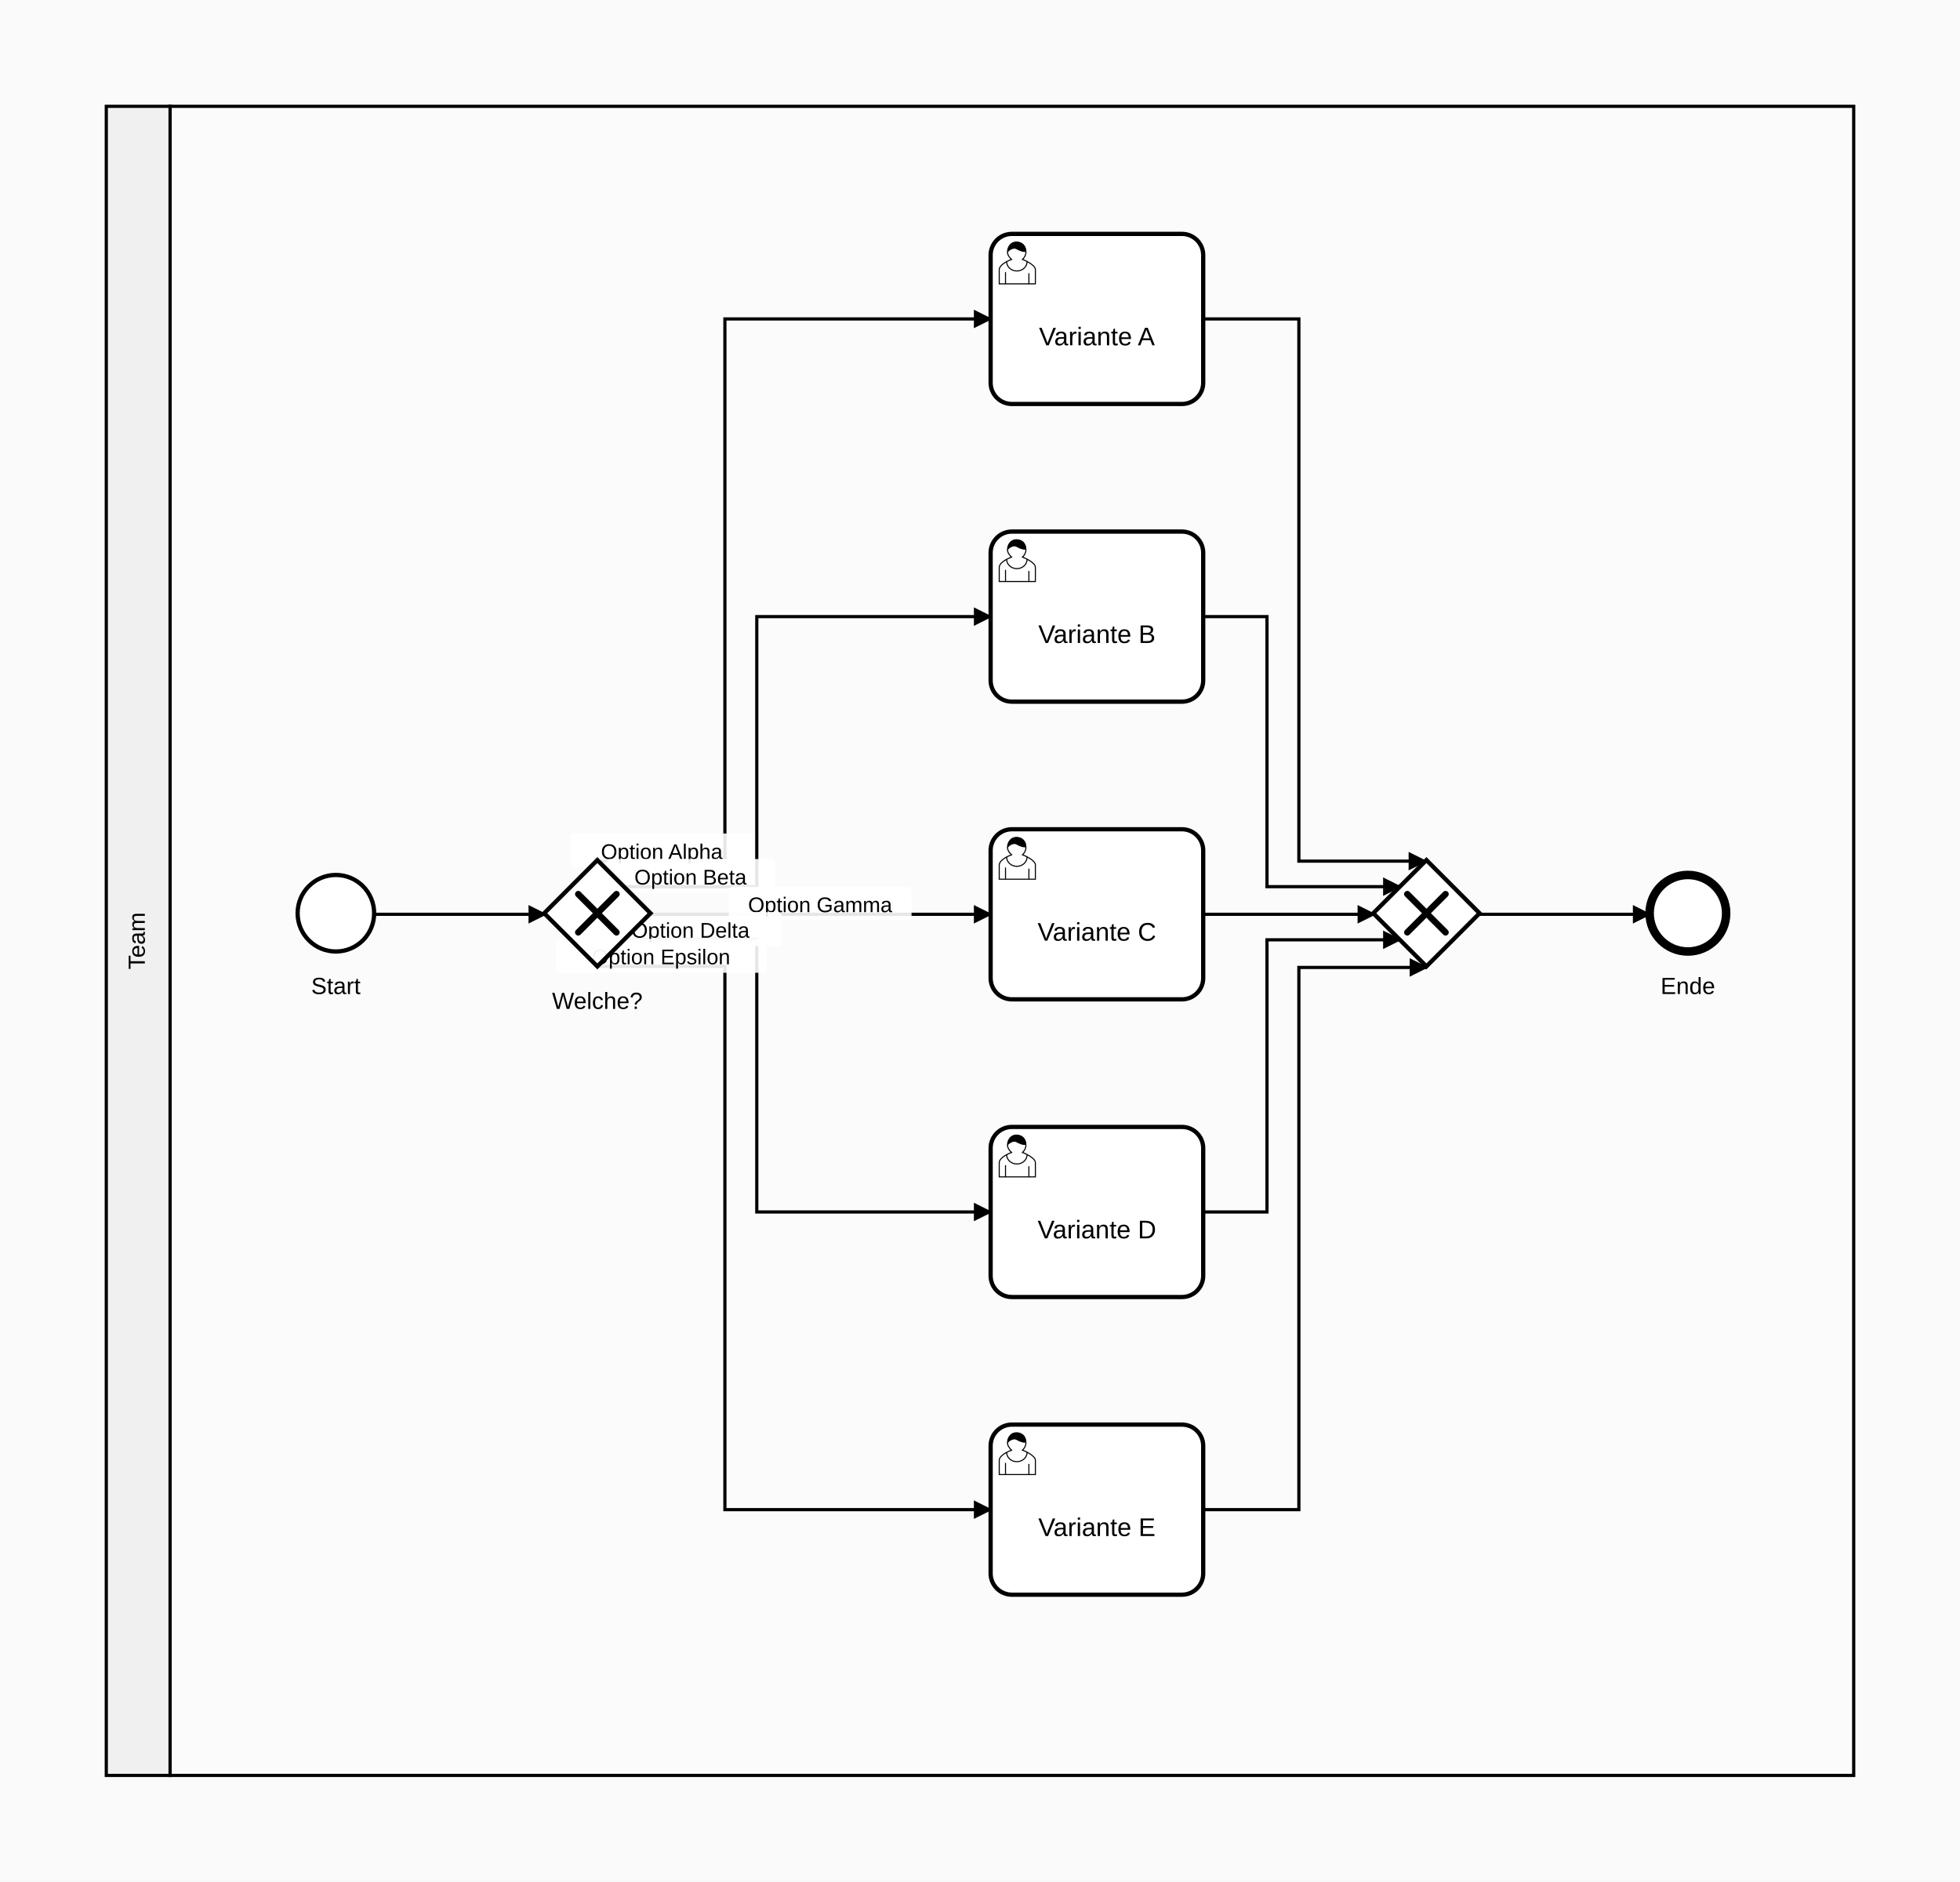
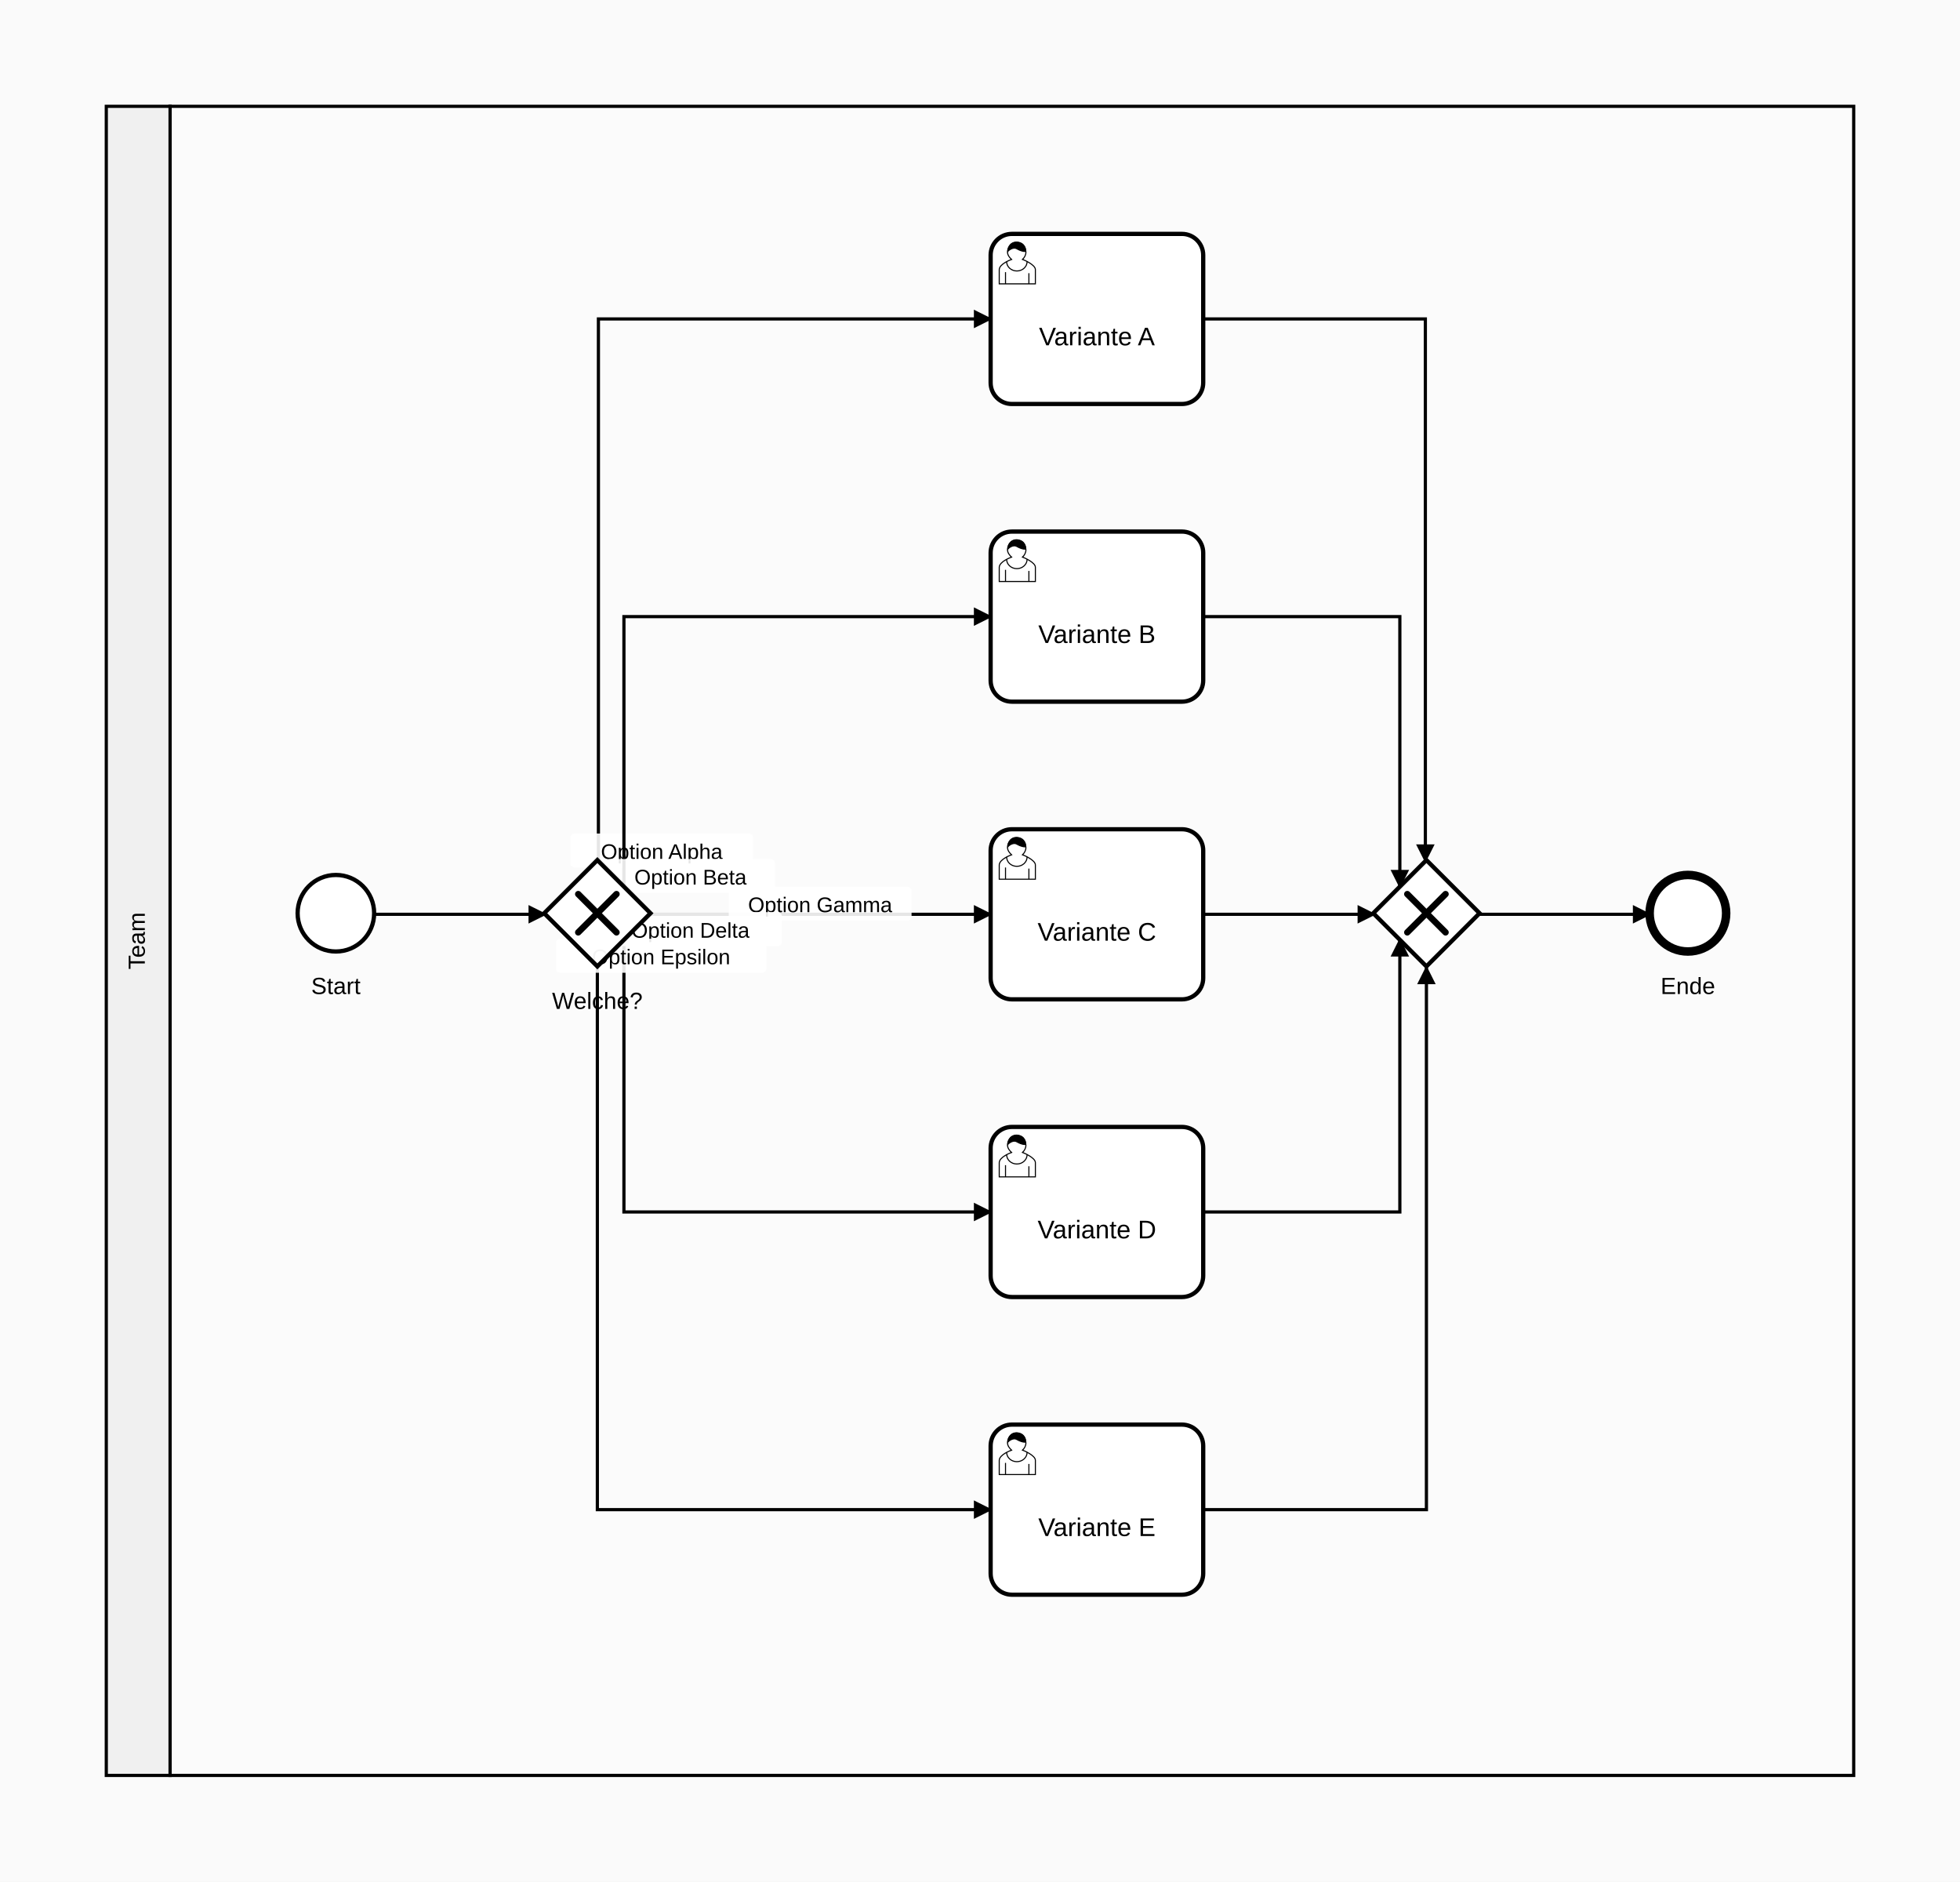
<svg xmlns="http://www.w3.org/2000/svg" width="922" height="885" viewBox="0 0 922 885" font-family="Arial, sans-serif">
  <defs>
    <marker id="seq-end" viewBox="0 0 20 20" refX="11" refY="10" markerWidth="10" markerHeight="10" orient="auto">
      <path d="M 1 5 L 11 10 L 1 15 Z" fill="#000000" stroke="#000000" stroke-width="1" />
    </marker>
    <marker id="seq-default-src" viewBox="0 0 20 20" refX="6" refY="10" markerWidth="10" markerHeight="10" orient="auto">
      <path d="M 6 3 L 10 17" stroke="#000000" stroke-width="1.5" />
    </marker>
    <marker id="seq-conditional-src" viewBox="0 0 20 20" refX="1" refY="10" markerWidth="12" markerHeight="12" orient="auto">
      <path d="M 1 10 L 8 6 L 15 10 L 8 14 Z" fill="#ffffff" stroke="#000000" stroke-width="1" />
    </marker>
    <marker id="msg-start" viewBox="0 0 20 20" refX="6" refY="6" markerWidth="20" markerHeight="20" orient="auto">
      <circle cx="6" cy="6" r="3.5" fill="#ffffff" stroke="#000000" stroke-width="1" />
    </marker>
    <marker id="msg-end" viewBox="0 0 20 20" refX="8.5" refY="5" markerWidth="20" markerHeight="20" orient="auto">
      <path d="m 1 5 l 0 -3 l 7 3 l -7 3 z" fill="#ffffff" stroke="#000000" stroke-width="1" stroke-linecap="butt" />
    </marker>
    <marker id="assoc-end" viewBox="0 0 20 20" refX="11" refY="10" markerWidth="10" markerHeight="10" orient="auto">
      <path d="M 1 5 L 11 10 L 1 15" fill="none" stroke="#000000" stroke-width="1.5" />
    </marker>
  </defs>
  <rect width="922" height="885" fill="#fafafa" />
  <rect x="80" y="50" width="792" height="785" fill="#ffffff" fill-opacity="0.25" stroke="#000000" stroke-width="1.5" />
  <rect x="50" y="50" width="30" height="785" fill="#f0f0f0" stroke="#000000" stroke-width="1.5" />
  <text x="65" y="442.5" text-anchor="middle" dominant-baseline="middle" font-size="11" fill="#000000" transform="rotate(-90,65,442.5)">Team</text>
  <path d="M 176 430 L 256.5 430" stroke="#000000" stroke-width="1.5" fill="none" marker-end="url(#seq-end)" />
-   <path d="M 281.5 405 L 341 405 L 341 150 L 466 150" stroke="#000000" stroke-width="1.5" fill="none" marker-end="url(#seq-end)" />
+   <path d="M 281.5 405 L 281.5 150 L 466 150" stroke="#000000" stroke-width="1.5" fill="none" marker-end="url(#seq-end)" />
  <rect x="268.3" y="392" width="86" height="16" rx="2" fill="white" fill-opacity="0.9" />
  <text x="311.3" y="404" text-anchor="middle" font-size="10" fill="#000000">Option Alpha</text>
-   <path d="M 293.5 417 L 356 417 L 356 290 L 466 290" stroke="#000000" stroke-width="1.5" fill="none" marker-end="url(#seq-end)" />
+   <path d="M 293.5 417 L 293.5 290 L 466 290" stroke="#000000" stroke-width="1.5" fill="none" marker-end="url(#seq-end)" />
  <rect x="285.1" y="404" width="79.5" height="16" rx="2" fill="white" fill-opacity="0.9" />
  <text x="324.8" y="416" text-anchor="middle" font-size="10" fill="#000000">Option Beta</text>
  <path d="M 305.5 430 L 466 430" stroke="#000000" stroke-width="1.5" fill="none" marker-end="url(#seq-end)" />
  <rect x="342.8" y="417" width="86" height="16" rx="2" fill="white" fill-opacity="0.9" />
  <text x="385.8" y="429" text-anchor="middle" font-size="10" fill="#000000">Option Gamma</text>
-   <path d="M 293.5 442 L 356 442 L 356 570 L 466 570" stroke="#000000" stroke-width="1.5" fill="none" marker-end="url(#seq-end)" />
+   <path d="M 293.5 442 L 293.5 570 L 466 570" stroke="#000000" stroke-width="1.5" fill="none" marker-end="url(#seq-end)" />
  <rect x="281.8" y="429" width="86" height="16" rx="2" fill="white" fill-opacity="0.9" />
  <text x="324.8" y="441" text-anchor="middle" font-size="10" fill="#000000">Option Delta</text>
-   <path d="M 281 454.5 L 341 454.5 L 341 710 L 466 710" stroke="#000000" stroke-width="1.5" fill="none" marker-end="url(#seq-end)" />
+   <path d="M 281 454.5 L 281 710 L 466 710" stroke="#000000" stroke-width="1.5" fill="none" marker-end="url(#seq-end)" />
  <rect x="261.5" y="441.5" width="99" height="16" rx="2" fill="white" fill-opacity="0.9" />
  <text x="311" y="453.5" text-anchor="middle" font-size="10" fill="#000000">Option Epsilon</text>
-   <path d="M 566 150 L 611 150 L 611 405 L 670.5 405" stroke="#000000" stroke-width="1.5" fill="none" marker-end="url(#seq-end)" />
-   <path d="M 566 290 L 596 290 L 596 417 L 658.5 417" stroke="#000000" stroke-width="1.5" fill="none" marker-end="url(#seq-end)" />
+   <path d="M 566 150 L 670.5 150 L 670.5 405" stroke="#000000" stroke-width="1.5" fill="none" marker-end="url(#seq-end)" />
+   <path d="M 566 290 L 658.5 290 L 658.5 417" stroke="#000000" stroke-width="1.5" fill="none" marker-end="url(#seq-end)" />
  <path d="M 566 430 L 646.5 430" stroke="#000000" stroke-width="1.5" fill="none" marker-end="url(#seq-end)" />
-   <path d="M 566 570 L 596 570 L 596 442 L 658.5 442" stroke="#000000" stroke-width="1.5" fill="none" marker-end="url(#seq-end)" />
-   <path d="M 566 710 L 611 710 L 611 455 L 671 455" stroke="#000000" stroke-width="1.5" fill="none" marker-end="url(#seq-end)" />
+   <path d="M 566 570 L 658.5 570 L 658.5 442" stroke="#000000" stroke-width="1.5" fill="none" marker-end="url(#seq-end)" />
+   <path d="M 566 710 L 671 710 L 671 455" stroke="#000000" stroke-width="1.5" fill="none" marker-end="url(#seq-end)" />
  <path d="M 695.5 430 L 776 430" stroke="#000000" stroke-width="1.5" fill="none" marker-end="url(#seq-end)" />
  <circle cx="158" cy="429.5" r="18" fill="#ffffff" fill-opacity="0.95" stroke="#000000" stroke-width="2" />
  <text x="158" y="467.5" text-anchor="middle" font-size="11" fill="#000000">Start</text>
  <polygon points="281,404.5 306,429.5 281,454.5 256,429.5" fill="#ffffff" fill-opacity="0.95" stroke="#000000" stroke-width="2" />
  <line x1="272" y1="420.5" x2="290" y2="438.5" stroke="#000000" stroke-width="3" stroke-linecap="round" />
  <line x1="290" y1="420.5" x2="272" y2="438.5" stroke="#000000" stroke-width="3" stroke-linecap="round" />
  <text x="281" y="474.5" text-anchor="middle" font-size="11" fill="#000000">Welche?</text>
  <rect x="466" y="110" width="100" height="80" rx="10" ry="10" fill="#ffffff" fill-opacity="0.95" stroke="#000000" stroke-width="2" />
  <g>
    <path d="m 481,122 c 0.909,-0.845 1.594,-2.049 1.594,-3.385 0,-2.554 -1.805,-4.622 -4.357,-4.622 -2.552,0 -4.288,2.068 -4.288,4.622 0,1.348 0.974,2.562 1.896,3.405 -0.529,0.187 -5.669,2.097 -5.794,4.756 v 6.718 h 17 v -6.718 c 0,-2.298 -5.528,-4.595 -6.051,-4.776 z m -8,6 l 0,5.5 m 11,0 l 0,-5" fill="#ffffff" stroke="#000000" stroke-width="0.5" />
    <path d="m 483.162,123.009 c 0,2.447 -2.158,4.431 -4.821,4.431 -2.665,0 -4.822,-1.981 -4.822,-4.431" fill="none" stroke="#000000" stroke-width="0.5" />
    <path d="m 474.1,118.2 c 0,0 2.251,-2.358 4.274,-1.177 2.024,1.181 4.221,1.537 4.124,0.965 -0.098,-0.57 -0.117,-3.791 -4.191,-4.136 -3.575,0.001 -4.208,3.367 -4.207,4.348 z" fill="#000000" stroke="#000000" stroke-width="0.5" />
  </g>
  <text x="516" y="159" text-anchor="middle" dominant-baseline="middle" font-size="12" fill="#000000">Variante A</text>
  <rect x="466" y="250" width="100" height="80" rx="10" ry="10" fill="#ffffff" fill-opacity="0.95" stroke="#000000" stroke-width="2" />
  <g>
    <path d="m 481,262 c 0.909,-0.845 1.594,-2.049 1.594,-3.385 0,-2.554 -1.805,-4.622 -4.357,-4.622 -2.552,0 -4.288,2.068 -4.288,4.622 0,1.348 0.974,2.562 1.896,3.405 -0.529,0.187 -5.669,2.097 -5.794,4.756 v 6.718 h 17 v -6.718 c 0,-2.298 -5.528,-4.595 -6.051,-4.776 z m -8,6 l 0,5.5 m 11,0 l 0,-5" fill="#ffffff" stroke="#000000" stroke-width="0.5" />
    <path d="m 483.162,263.009 c 0,2.447 -2.158,4.431 -4.821,4.431 -2.665,0 -4.822,-1.981 -4.822,-4.431" fill="none" stroke="#000000" stroke-width="0.5" />
    <path d="m 474.1,258.2 c 0,0 2.251,-2.358 4.274,-1.177 2.024,1.181 4.221,1.537 4.124,0.965 -0.098,-0.57 -0.117,-3.791 -4.191,-4.136 -3.575,0.001 -4.208,3.367 -4.207,4.348 z" fill="#000000" stroke="#000000" stroke-width="0.5" />
  </g>
  <text x="516" y="299" text-anchor="middle" dominant-baseline="middle" font-size="12" fill="#000000">Variante B</text>
  <rect x="466" y="390" width="100" height="80" rx="10" ry="10" fill="#ffffff" fill-opacity="0.95" stroke="#000000" stroke-width="2" />
  <g>
    <path d="m 481,402 c 0.909,-0.845 1.594,-2.049 1.594,-3.385 0,-2.554 -1.805,-4.622 -4.357,-4.622 -2.552,0 -4.288,2.068 -4.288,4.622 0,1.348 0.974,2.562 1.896,3.405 -0.529,0.187 -5.669,2.097 -5.794,4.756 v 6.718 h 17 v -6.718 c 0,-2.298 -5.528,-4.595 -6.051,-4.776 z m -8,6 l 0,5.5 m 11,0 l 0,-5" fill="#ffffff" stroke="#000000" stroke-width="0.5" />
    <path d="m 483.162,403.009 c 0,2.447 -2.158,4.431 -4.821,4.431 -2.665,0 -4.822,-1.981 -4.822,-4.431" fill="none" stroke="#000000" stroke-width="0.5" />
    <path d="m 474.1,398.2 c 0,0 2.251,-2.358 4.274,-1.177 2.024,1.181 4.221,1.537 4.124,0.965 -0.098,-0.57 -0.117,-3.791 -4.191,-4.136 -3.575,0.001 -4.208,3.367 -4.207,4.348 z" fill="#000000" stroke="#000000" stroke-width="0.5" />
  </g>
  <text x="516" y="439" text-anchor="middle" dominant-baseline="middle" font-size="12" fill="#000000">Variante C</text>
  <rect x="466" y="530" width="100" height="80" rx="10" ry="10" fill="#ffffff" fill-opacity="0.95" stroke="#000000" stroke-width="2" />
  <g>
    <path d="m 481,542 c 0.909,-0.845 1.594,-2.049 1.594,-3.385 0,-2.554 -1.805,-4.622 -4.357,-4.622 -2.552,0 -4.288,2.068 -4.288,4.622 0,1.348 0.974,2.562 1.896,3.405 -0.529,0.187 -5.669,2.097 -5.794,4.756 v 6.718 h 17 v -6.718 c 0,-2.298 -5.528,-4.595 -6.051,-4.776 z m -8,6 l 0,5.5 m 11,0 l 0,-5" fill="#ffffff" stroke="#000000" stroke-width="0.5" />
    <path d="m 483.162,543.009 c 0,2.447 -2.158,4.431 -4.821,4.431 -2.665,0 -4.822,-1.981 -4.822,-4.431" fill="none" stroke="#000000" stroke-width="0.5" />
    <path d="m 474.1,538.2 c 0,0 2.251,-2.358 4.274,-1.177 2.024,1.181 4.221,1.537 4.124,0.965 -0.098,-0.57 -0.117,-3.791 -4.191,-4.136 -3.575,0.001 -4.208,3.367 -4.207,4.348 z" fill="#000000" stroke="#000000" stroke-width="0.5" />
  </g>
  <text x="516" y="579" text-anchor="middle" dominant-baseline="middle" font-size="12" fill="#000000">Variante D</text>
  <rect x="466" y="670" width="100" height="80" rx="10" ry="10" fill="#ffffff" fill-opacity="0.95" stroke="#000000" stroke-width="2" />
  <g>
    <path d="m 481,682 c 0.909,-0.845 1.594,-2.049 1.594,-3.385 0,-2.554 -1.805,-4.622 -4.357,-4.622 -2.552,0 -4.288,2.068 -4.288,4.622 0,1.348 0.974,2.562 1.896,3.405 -0.529,0.187 -5.669,2.097 -5.794,4.756 v 6.718 h 17 v -6.718 c 0,-2.298 -5.528,-4.595 -6.051,-4.776 z m -8,6 l 0,5.5 m 11,0 l 0,-5" fill="#ffffff" stroke="#000000" stroke-width="0.5" />
    <path d="m 483.162,683.009 c 0,2.447 -2.158,4.431 -4.821,4.431 -2.665,0 -4.822,-1.981 -4.822,-4.431" fill="none" stroke="#000000" stroke-width="0.5" />
    <path d="m 474.1,678.2 c 0,0 2.251,-2.358 4.274,-1.177 2.024,1.181 4.221,1.537 4.124,0.965 -0.098,-0.57 -0.117,-3.791 -4.191,-4.136 -3.575,0.001 -4.208,3.367 -4.207,4.348 z" fill="#000000" stroke="#000000" stroke-width="0.5" />
  </g>
  <text x="516" y="719" text-anchor="middle" dominant-baseline="middle" font-size="12" fill="#000000">Variante E</text>
  <polygon points="671,404.5 696,429.5 671,454.5 646,429.5" fill="#ffffff" fill-opacity="0.95" stroke="#000000" stroke-width="2" />
  <line x1="662" y1="420.5" x2="680" y2="438.5" stroke="#000000" stroke-width="3" stroke-linecap="round" />
  <line x1="680" y1="420.5" x2="662" y2="438.5" stroke="#000000" stroke-width="3" stroke-linecap="round" />
  <circle cx="794" cy="429.5" r="18" fill="#ffffff" fill-opacity="0.95" stroke="#000000" stroke-width="4" />
  <text x="794" y="467.5" text-anchor="middle" font-size="11" fill="#000000">Ende</text>
</svg>
